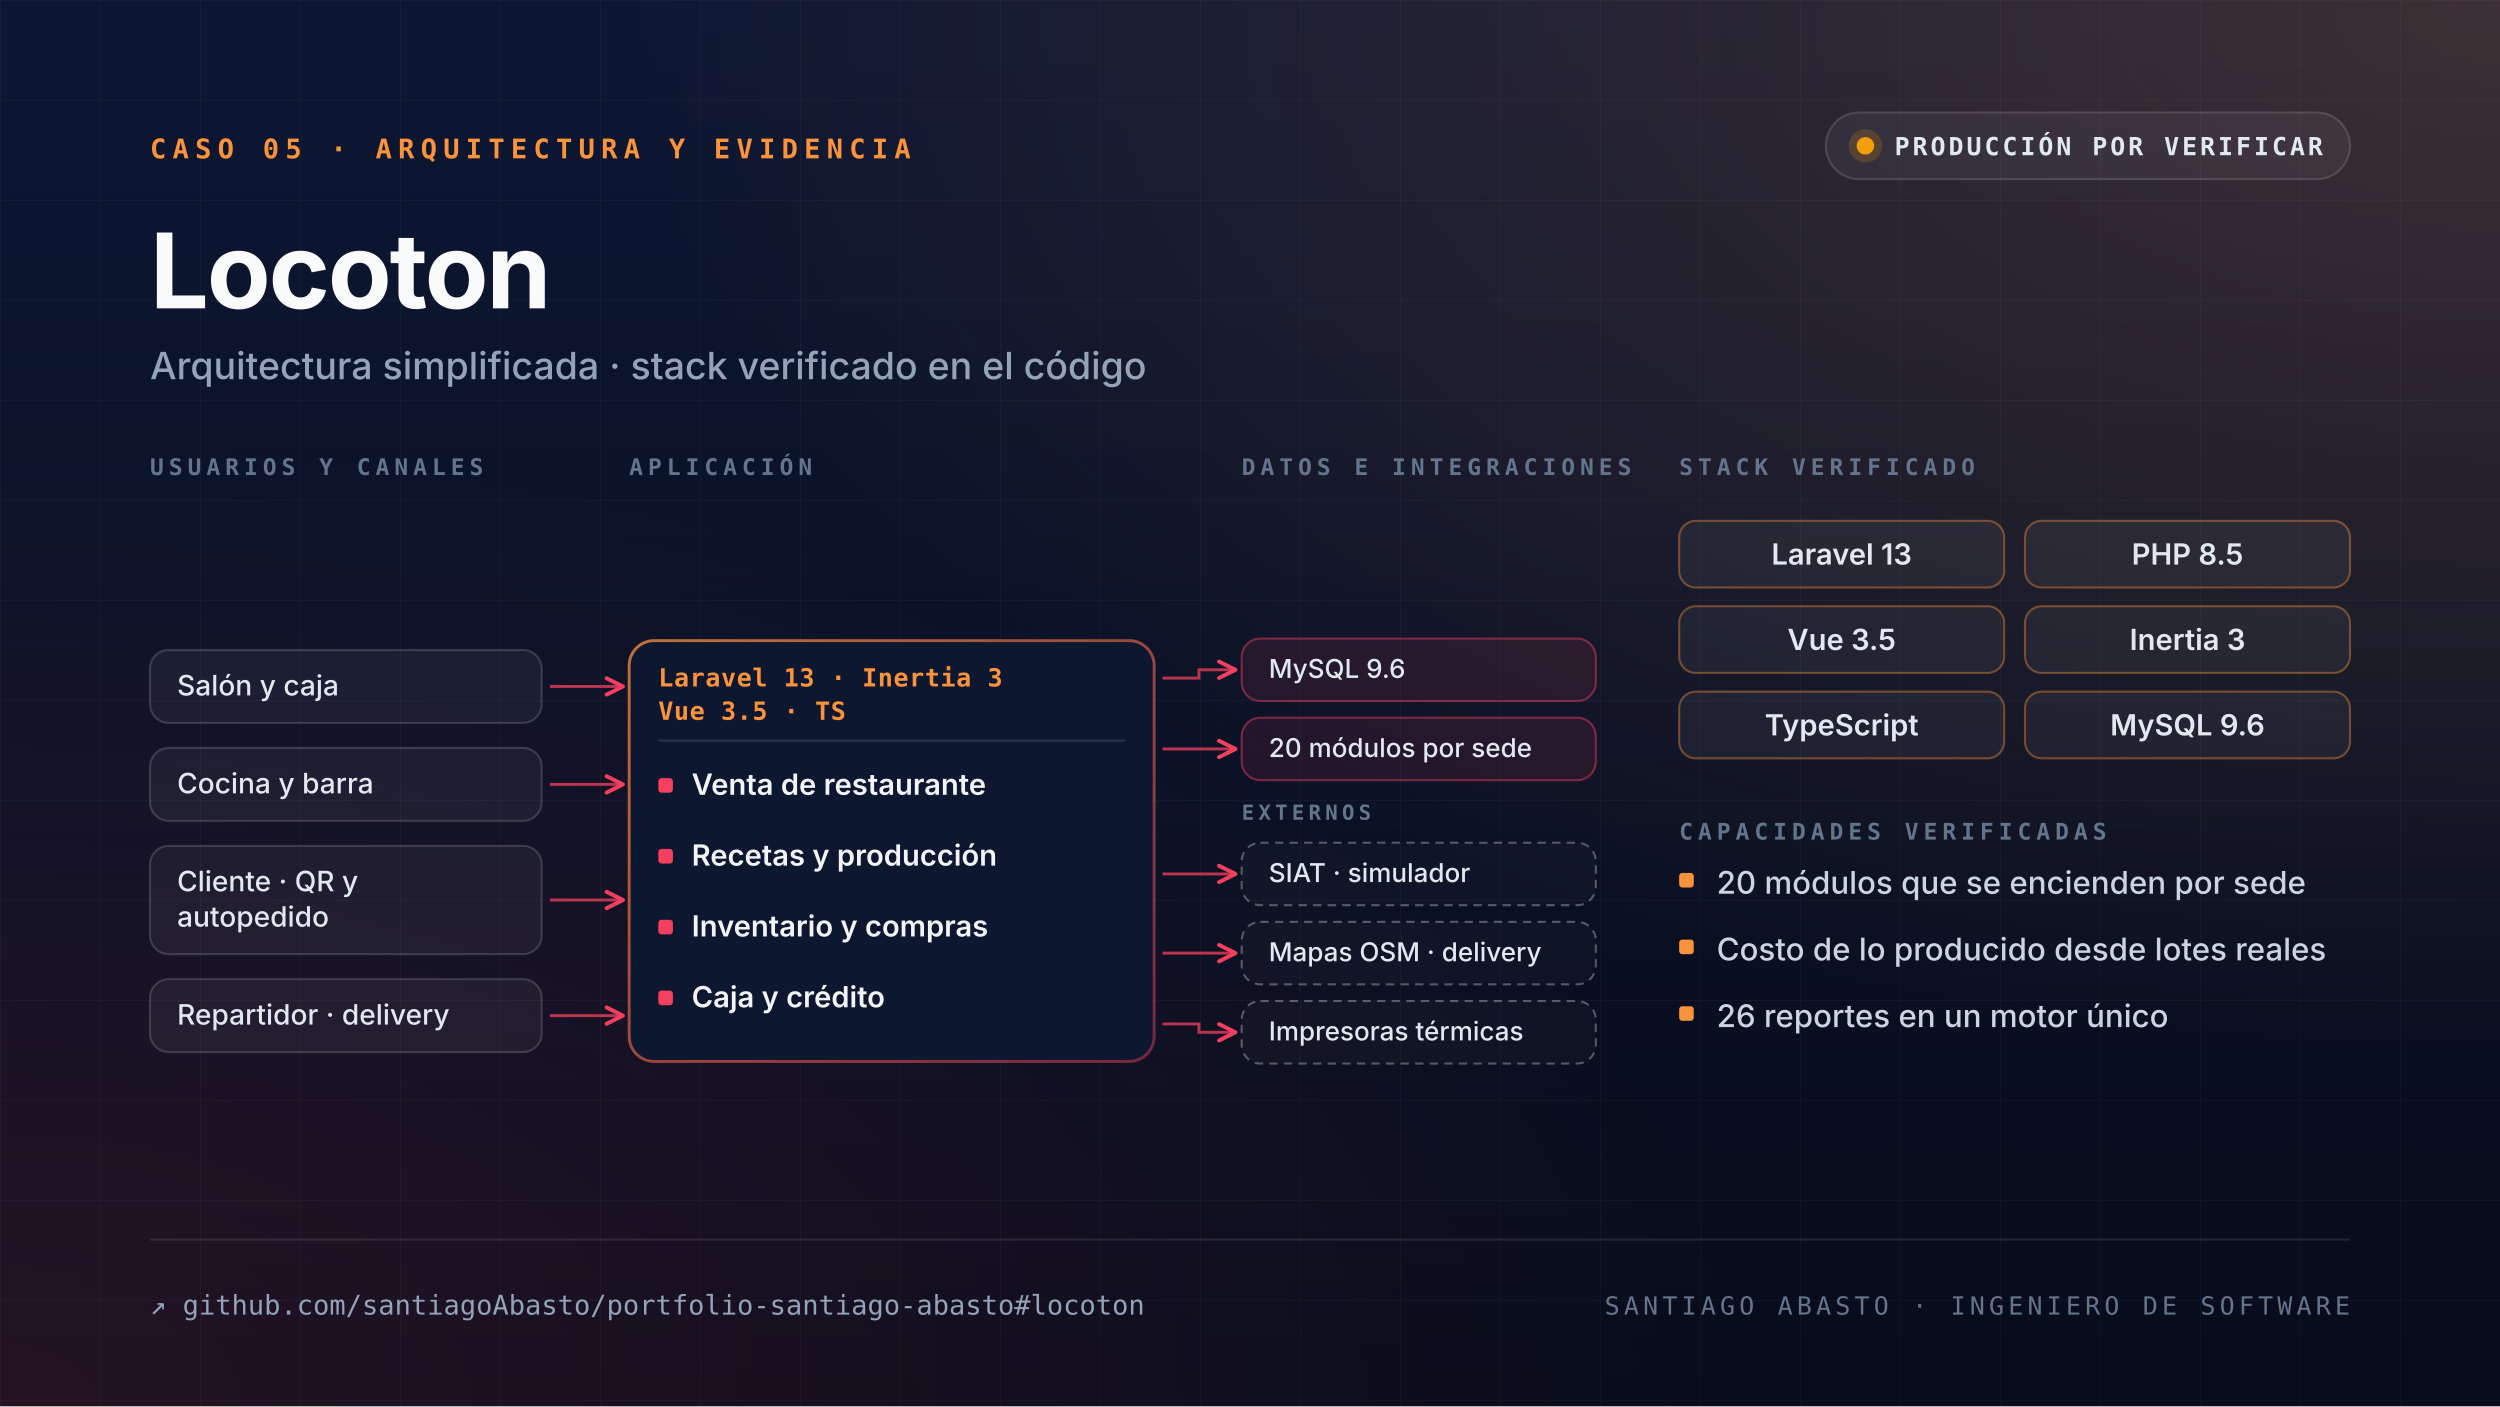
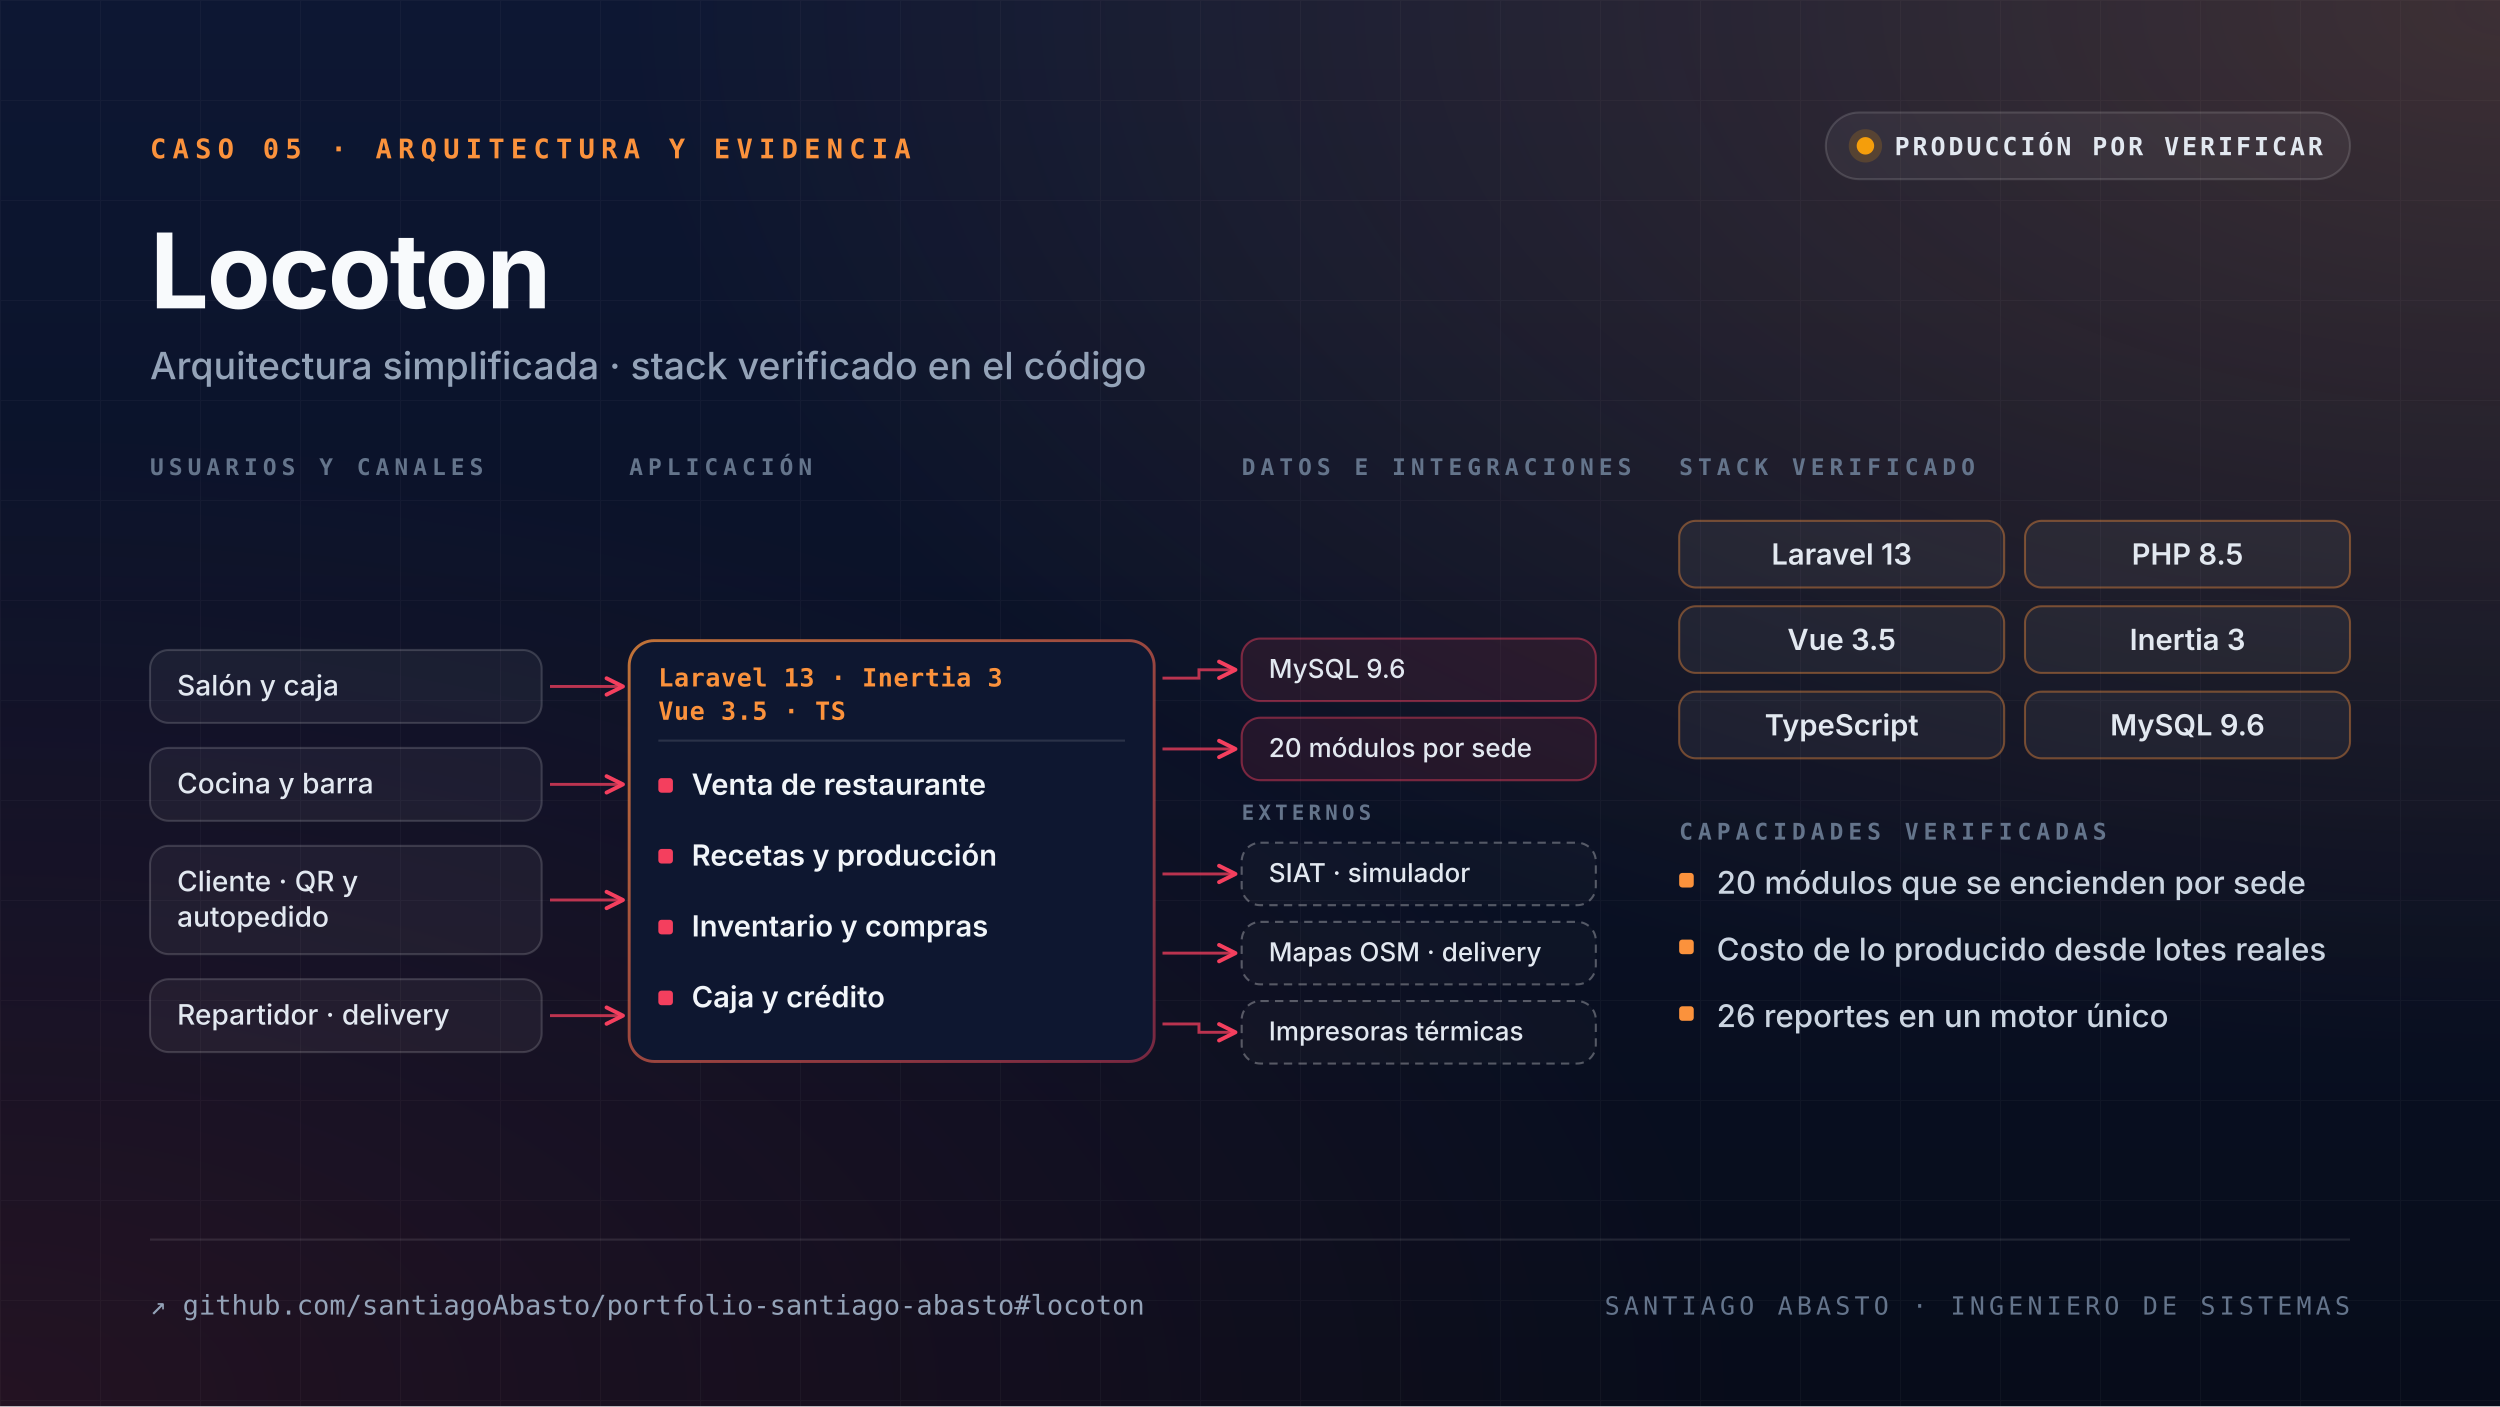
<svg xmlns="http://www.w3.org/2000/svg" width="1200" height="675" viewBox="0 0 1200 675" role="img" aria-label="Locoton — arquitectura y stack verificado">
  <defs>
    <linearGradient id="bg" x1="0" y1="0" x2="0" y2="1">
      <stop offset="0" stop-color="#0D1733" />
      <stop offset="1" stop-color="#070C1A" />
    </linearGradient>
    <radialGradient id="g1" cx="1" cy="0" r=".75">
      <stop offset="0" stop-color="#FB923C" stop-opacity=".20" />
      <stop offset="1" stop-color="#FB923C" stop-opacity="0" />
    </radialGradient>
    <radialGradient id="g2" cx="0" cy="1" r=".7">
      <stop offset="0" stop-color="#F43F5E" stop-opacity=".12" />
      <stop offset="1" stop-color="#F43F5E" stop-opacity="0" />
    </radialGradient>
    <pattern id="grid" width="48" height="48" patternUnits="userSpaceOnUse">
      <path d="M48 0H0V48" fill="none" stroke="#FFFFFF" stroke-opacity=".035" />
    </pattern>
    <linearGradient id="acc" x1="0" y1="0" x2="1" y2="0">
      <stop offset="0" stop-color="#FB923C" />
      <stop offset="1" stop-color="#F43F5E" />
    </linearGradient>
    <linearGradient id="edge" x1="0" y1="0" x2="1" y2="1">
      <stop offset="0" stop-color="#FB923C" stop-opacity=".75" />
      <stop offset="1" stop-color="#F43F5E" stop-opacity=".45" />
    </linearGradient>
    <marker id="ar" viewBox="0 0 10 10" refX="8.5" refY="5" markerWidth="8" markerHeight="8" orient="auto">
      <path d="M1.5 1.5 8.5 5 1.5 8.5" fill="none" stroke="#F43F5E" stroke-width="1.7" stroke-linecap="round" stroke-linejoin="round" />
    </marker>
  </defs>
  <rect width="1200" height="675" fill="url(#bg)" />
  <rect width="1200" height="675" fill="url(#grid)" />
  <rect width="1200" height="675" fill="url(#g1)" />
  <rect width="1200" height="675" fill="url(#g2)" />
  <text x="72.0" y="76.0" font-family="'SF Mono','JetBrains Mono',ui-monospace,Menlo,Consolas,monospace" font-size="13" font-weight="600" letter-spacing="3" fill="#FB923C" fill-opacity="1" text-anchor="start">CASO 05 · ARQUITECTURA Y EVIDENCIA</text>
  <rect x="876.4" y="54" width="251.6" height="32" rx="16" fill="#FFFFFF" fill-opacity=".05" stroke="#FFFFFF" stroke-opacity=".14" />
  <circle cx="895.4" cy="70" r="8" fill="#F59E0B" fill-opacity=".18" />
  <circle cx="895.4" cy="70" r="4.2" fill="#F59E0B" />
  <text x="909.4" y="74.5" font-family="'SF Mono','JetBrains Mono',ui-monospace,Menlo,Consolas,monospace" font-size="12" font-weight="600" letter-spacing="1.4" fill="#E2E8F0" fill-opacity="1" text-anchor="start">PRODUCCIÓN POR VERIFICAR</text>
  <text x="72.0" y="148.0" font-family="-apple-system,'SF Pro Display','Inter','Segoe UI',Helvetica,Arial,sans-serif" font-size="50" font-weight="700" letter-spacing="-1" fill="#F8FAFC" fill-opacity="1" text-anchor="start">Locoton</text>
  <text x="72.0" y="182.0" font-family="-apple-system,'SF Pro Display','Inter','Segoe UI',Helvetica,Arial,sans-serif" font-size="18" font-weight="500" letter-spacing="0" fill="#94A3B8" fill-opacity="1" text-anchor="start">Arquitectura simplificada · stack verificado en el código</text>
  <text x="72.0" y="228.0" font-family="'SF Mono','JetBrains Mono',ui-monospace,Menlo,Consolas,monospace" font-size="11" font-weight="700" letter-spacing="2.4" fill="#64748B" fill-opacity="1" text-anchor="start">USUARIOS Y CANALES</text>
  <text x="302.0" y="228.0" font-family="'SF Mono','JetBrains Mono',ui-monospace,Menlo,Consolas,monospace" font-size="11" font-weight="700" letter-spacing="2.4" fill="#64748B" fill-opacity="1" text-anchor="start">APLICACIÓN</text>
  <text x="596.0" y="228.0" font-family="'SF Mono','JetBrains Mono',ui-monospace,Menlo,Consolas,monospace" font-size="11" font-weight="700" letter-spacing="2.4" fill="#64748B" fill-opacity="1" text-anchor="start">DATOS E INTEGRACIONES</text>
  <rect x="72.0" y="312.0" width="188" height="35" rx="9" fill="#FFFFFF" fill-opacity=".05" stroke="#FFFFFF" stroke-opacity=".16" />
  <text x="85.0" y="333.8" font-family="-apple-system,'SF Pro Display','Inter','Segoe UI',Helvetica,Arial,sans-serif" font-size="13.5" font-weight="500" letter-spacing="0" fill="#E2E8F0" fill-opacity="1" text-anchor="start">Salón y caja</text>
  <rect x="72.0" y="359.0" width="188" height="35" rx="9" fill="#FFFFFF" fill-opacity=".05" stroke="#FFFFFF" stroke-opacity=".16" />
  <text x="85.0" y="380.8" font-family="-apple-system,'SF Pro Display','Inter','Segoe UI',Helvetica,Arial,sans-serif" font-size="13.5" font-weight="500" letter-spacing="0" fill="#E2E8F0" fill-opacity="1" text-anchor="start">Cocina y barra</text>
  <rect x="72.0" y="406.0" width="188" height="52" rx="9" fill="#FFFFFF" fill-opacity=".05" stroke="#FFFFFF" stroke-opacity=".16" />
  <text x="85.0" y="427.8" font-family="-apple-system,'SF Pro Display','Inter','Segoe UI',Helvetica,Arial,sans-serif" font-size="13.5" font-weight="500" letter-spacing="0" fill="#E2E8F0" fill-opacity="1" text-anchor="start">Cliente · QR y</text>
  <text x="85.0" y="444.8" font-family="-apple-system,'SF Pro Display','Inter','Segoe UI',Helvetica,Arial,sans-serif" font-size="13.5" font-weight="500" letter-spacing="0" fill="#E2E8F0" fill-opacity="1" text-anchor="start">autopedido</text>
  <rect x="72.0" y="470.0" width="188" height="35" rx="9" fill="#FFFFFF" fill-opacity=".05" stroke="#FFFFFF" stroke-opacity=".16" />
  <text x="85.0" y="491.8" font-family="-apple-system,'SF Pro Display','Inter','Segoe UI',Helvetica,Arial,sans-serif" font-size="13.5" font-weight="500" letter-spacing="0" fill="#E2E8F0" fill-opacity="1" text-anchor="start">Repartidor · delivery</text>
  <rect x="302" y="307.5" width="252" height="202.0" rx="12" fill="#0E1730" stroke="url(#edge)" stroke-width="1.4" />
  <text x="316.0" y="329.5" font-family="'SF Mono','JetBrains Mono',ui-monospace,Menlo,Consolas,monospace" font-size="12" font-weight="700" letter-spacing="0.3" fill="#FB923C" fill-opacity="1" text-anchor="start">Laravel 13 · Inertia 3</text>
  <text x="316.0" y="345.5" font-family="'SF Mono','JetBrains Mono',ui-monospace,Menlo,Consolas,monospace" font-size="12" font-weight="700" letter-spacing="0.3" fill="#FB923C" fill-opacity="1" text-anchor="start">Vue 3.5 · TS</text>
  <line x1="316" y1="355.5" x2="540" y2="355.5" stroke="#FFFFFF" stroke-opacity=".12" />
  <rect x="316" y="373.5" width="7" height="7" rx="1.5" fill="#F43F5E" />
  <text x="332.0" y="381.5" font-family="-apple-system,'SF Pro Display','Inter','Segoe UI',Helvetica,Arial,sans-serif" font-size="14" font-weight="600" letter-spacing="0" fill="#F1F5F9" fill-opacity="1" text-anchor="start">Venta de restaurante</text>
  <rect x="316" y="407.5" width="7" height="7" rx="1.5" fill="#F43F5E" />
  <text x="332.0" y="415.5" font-family="-apple-system,'SF Pro Display','Inter','Segoe UI',Helvetica,Arial,sans-serif" font-size="14" font-weight="600" letter-spacing="0" fill="#F1F5F9" fill-opacity="1" text-anchor="start">Recetas y producción</text>
  <rect x="316" y="441.5" width="7" height="7" rx="1.5" fill="#F43F5E" />
  <text x="332.0" y="449.5" font-family="-apple-system,'SF Pro Display','Inter','Segoe UI',Helvetica,Arial,sans-serif" font-size="14" font-weight="600" letter-spacing="0" fill="#F1F5F9" fill-opacity="1" text-anchor="start">Inventario y compras</text>
  <rect x="316" y="475.5" width="7" height="7" rx="1.5" fill="#F43F5E" />
  <text x="332.0" y="483.5" font-family="-apple-system,'SF Pro Display','Inter','Segoe UI',Helvetica,Arial,sans-serif" font-size="14" font-weight="600" letter-spacing="0" fill="#F1F5F9" fill-opacity="1" text-anchor="start">Caja y crédito</text>
  <rect x="596.0" y="306.5" width="170" height="30" rx="9" fill="#F43F5E" fill-opacity=".10" stroke="#F43F5E" stroke-opacity=".45" />
  <text x="609.0" y="325.4" font-family="-apple-system,'SF Pro Display','Inter','Segoe UI',Helvetica,Arial,sans-serif" font-size="12.5" font-weight="500" letter-spacing="0" fill="#E2E8F0" fill-opacity="1" text-anchor="start">MySQL 9.6</text>
  <rect x="596.0" y="344.5" width="170" height="30" rx="9" fill="#F43F5E" fill-opacity=".10" stroke="#F43F5E" stroke-opacity=".45" />
  <text x="609.0" y="363.4" font-family="-apple-system,'SF Pro Display','Inter','Segoe UI',Helvetica,Arial,sans-serif" font-size="12.5" font-weight="500" letter-spacing="0" fill="#E2E8F0" fill-opacity="1" text-anchor="start">20 módulos por sede</text>
  <text x="596.0" y="393.5" font-family="'SF Mono','JetBrains Mono',ui-monospace,Menlo,Consolas,monospace" font-size="10" font-weight="700" letter-spacing="2" fill="#64748B" fill-opacity="1" text-anchor="start">EXTERNOS</text>
  <rect x="596.0" y="404.5" width="170" height="30" rx="9" fill="#FFFFFF" fill-opacity=".02" stroke="#FFFFFF" stroke-opacity=".30" stroke-dasharray="4 3" />
  <text x="609.0" y="423.4" font-family="-apple-system,'SF Pro Display','Inter','Segoe UI',Helvetica,Arial,sans-serif" font-size="12.5" font-weight="500" letter-spacing="0" fill="#E2E8F0" fill-opacity="1" text-anchor="start">SIAT · simulador</text>
  <rect x="596.0" y="442.5" width="170" height="30" rx="9" fill="#FFFFFF" fill-opacity=".02" stroke="#FFFFFF" stroke-opacity=".30" stroke-dasharray="4 3" />
  <text x="609.0" y="461.4" font-family="-apple-system,'SF Pro Display','Inter','Segoe UI',Helvetica,Arial,sans-serif" font-size="12.5" font-weight="500" letter-spacing="0" fill="#E2E8F0" fill-opacity="1" text-anchor="start">Mapas OSM · delivery</text>
  <rect x="596.0" y="480.5" width="170" height="30" rx="9" fill="#FFFFFF" fill-opacity=".02" stroke="#FFFFFF" stroke-opacity=".30" stroke-dasharray="4 3" />
  <text x="609.0" y="499.4" font-family="-apple-system,'SF Pro Display','Inter','Segoe UI',Helvetica,Arial,sans-serif" font-size="12.5" font-weight="500" letter-spacing="0" fill="#E2E8F0" fill-opacity="1" text-anchor="start">Impresoras térmicas</text>
  <path d="M264.0 329.5H299.0" fill="none" stroke="#F43F5E" stroke-width="1.4" stroke-opacity=".75" marker-end="url(#ar)" />
  <path d="M264.0 376.5H299.0" fill="none" stroke="#F43F5E" stroke-width="1.4" stroke-opacity=".75" marker-end="url(#ar)" />
  <path d="M264.0 432.0H299.0" fill="none" stroke="#F43F5E" stroke-width="1.4" stroke-opacity=".75" marker-end="url(#ar)" />
  <path d="M264.0 487.5H299.0" fill="none" stroke="#F43F5E" stroke-width="1.4" stroke-opacity=".75" marker-end="url(#ar)" />
  <path d="M558.0 325.5H575.5V321.5H593.0" fill="none" stroke="#F43F5E" stroke-width="1.4" stroke-opacity=".75" marker-end="url(#ar)" />
  <path d="M558.0 359.5H593.0" fill="none" stroke="#F43F5E" stroke-width="1.4" stroke-opacity=".75" marker-end="url(#ar)" />
  <path d="M558.0 419.5H593.0" fill="none" stroke="#F43F5E" stroke-width="1.4" stroke-opacity=".75" marker-end="url(#ar)" />
  <path d="M558.0 457.5H593.0" fill="none" stroke="#F43F5E" stroke-width="1.4" stroke-opacity=".75" marker-end="url(#ar)" />
  <path d="M558.0 491.5H575.5V495.5H593.0" fill="none" stroke="#F43F5E" stroke-width="1.4" stroke-opacity=".75" marker-end="url(#ar)" />
  <text x="806.0" y="228.0" font-family="'SF Mono','JetBrains Mono',ui-monospace,Menlo,Consolas,monospace" font-size="11" font-weight="700" letter-spacing="2.4" fill="#64748B" fill-opacity="1" text-anchor="start">STACK VERIFICADO</text>
  <rect x="806.0" y="250.0" width="156.0" height="32" rx="8" fill="#FFFFFF" fill-opacity=".05" stroke="#FB923C" stroke-opacity=".40" />
  <text x="884.0" y="271.0" font-family="-apple-system,'SF Pro Display','Inter','Segoe UI',Helvetica,Arial,sans-serif" font-size="14" font-weight="600" letter-spacing="0" fill="#E2E8F0" fill-opacity="1" text-anchor="middle">Laravel 13</text>
  <rect x="972.0" y="250.0" width="156.0" height="32" rx="8" fill="#FFFFFF" fill-opacity=".05" stroke="#FB923C" stroke-opacity=".40" />
  <text x="1050.0" y="271.0" font-family="-apple-system,'SF Pro Display','Inter','Segoe UI',Helvetica,Arial,sans-serif" font-size="14" font-weight="600" letter-spacing="0" fill="#E2E8F0" fill-opacity="1" text-anchor="middle">PHP 8.5</text>
  <rect x="806.0" y="291.0" width="156.0" height="32" rx="8" fill="#FFFFFF" fill-opacity=".05" stroke="#FB923C" stroke-opacity=".40" />
  <text x="884.0" y="312.0" font-family="-apple-system,'SF Pro Display','Inter','Segoe UI',Helvetica,Arial,sans-serif" font-size="14" font-weight="600" letter-spacing="0" fill="#E2E8F0" fill-opacity="1" text-anchor="middle">Vue 3.5</text>
  <rect x="972.0" y="291.0" width="156.0" height="32" rx="8" fill="#FFFFFF" fill-opacity=".05" stroke="#FB923C" stroke-opacity=".40" />
  <text x="1050.0" y="312.0" font-family="-apple-system,'SF Pro Display','Inter','Segoe UI',Helvetica,Arial,sans-serif" font-size="14" font-weight="600" letter-spacing="0" fill="#E2E8F0" fill-opacity="1" text-anchor="middle">Inertia 3</text>
  <rect x="806.0" y="332.0" width="156.0" height="32" rx="8" fill="#FFFFFF" fill-opacity=".05" stroke="#FB923C" stroke-opacity=".40" />
  <text x="884.0" y="353.0" font-family="-apple-system,'SF Pro Display','Inter','Segoe UI',Helvetica,Arial,sans-serif" font-size="14" font-weight="600" letter-spacing="0" fill="#E2E8F0" fill-opacity="1" text-anchor="middle">TypeScript</text>
  <rect x="972.0" y="332.0" width="156.0" height="32" rx="8" fill="#FFFFFF" fill-opacity=".05" stroke="#FB923C" stroke-opacity=".40" />
  <text x="1050.0" y="353.0" font-family="-apple-system,'SF Pro Display','Inter','Segoe UI',Helvetica,Arial,sans-serif" font-size="14" font-weight="600" letter-spacing="0" fill="#E2E8F0" fill-opacity="1" text-anchor="middle">MySQL 9.6</text>
  <text x="806.0" y="403.0" font-family="'SF Mono','JetBrains Mono',ui-monospace,Menlo,Consolas,monospace" font-size="11" font-weight="700" letter-spacing="2.4" fill="#64748B" fill-opacity="1" text-anchor="start">CAPACIDADES VERIFICADAS</text>
  <rect x="806" y="419.0" width="7" height="7" rx="1.5" fill="#FB923C" />
  <text x="824.0" y="429.0" font-family="-apple-system,'SF Pro Display','Inter','Segoe UI',Helvetica,Arial,sans-serif" font-size="15" font-weight="500" letter-spacing="0" fill="#CBD5E1" fill-opacity="1" text-anchor="start">20 módulos que se encienden por sede</text>
  <rect x="806" y="451.0" width="7" height="7" rx="1.5" fill="#FB923C" />
  <text x="824.0" y="461.0" font-family="-apple-system,'SF Pro Display','Inter','Segoe UI',Helvetica,Arial,sans-serif" font-size="15" font-weight="500" letter-spacing="0" fill="#CBD5E1" fill-opacity="1" text-anchor="start">Costo de lo producido desde lotes reales</text>
  <rect x="806" y="483.0" width="7" height="7" rx="1.5" fill="#FB923C" />
  <text x="824.0" y="493.0" font-family="-apple-system,'SF Pro Display','Inter','Segoe UI',Helvetica,Arial,sans-serif" font-size="15" font-weight="500" letter-spacing="0" fill="#CBD5E1" fill-opacity="1" text-anchor="start">26 reportes en un motor único</text>
  <line x1="72" y1="595" x2="1128" y2="595" stroke="#FFFFFF" stroke-opacity=".10" />
  <text x="72.0" y="631.0" font-family="'SF Mono','JetBrains Mono',ui-monospace,Menlo,Consolas,monospace" font-size="13" font-weight="500" letter-spacing="0" fill="#94A3B8" fill-opacity="1" text-anchor="start">↗ github.com/santiagoAbasto/portfolio-santiago-abasto#locoton</text>
-   <text x="1128.0" y="631.0" font-family="'SF Mono','JetBrains Mono',ui-monospace,Menlo,Consolas,monospace" font-size="12" font-weight="500" letter-spacing="2" fill="#64748B" fill-opacity="1" text-anchor="end">SANTIAGO ABASTO · INGENIERO DE SOFTWARE</text>
+   <text x="1128.0" y="631.0" font-family="'SF Mono','JetBrains Mono',ui-monospace,Menlo,Consolas,monospace" font-size="12" font-weight="500" letter-spacing="2" fill="#64748B" fill-opacity="1" text-anchor="end">SANTIAGO ABASTO · INGENIERO DE SISTEMAS</text>
</svg>
